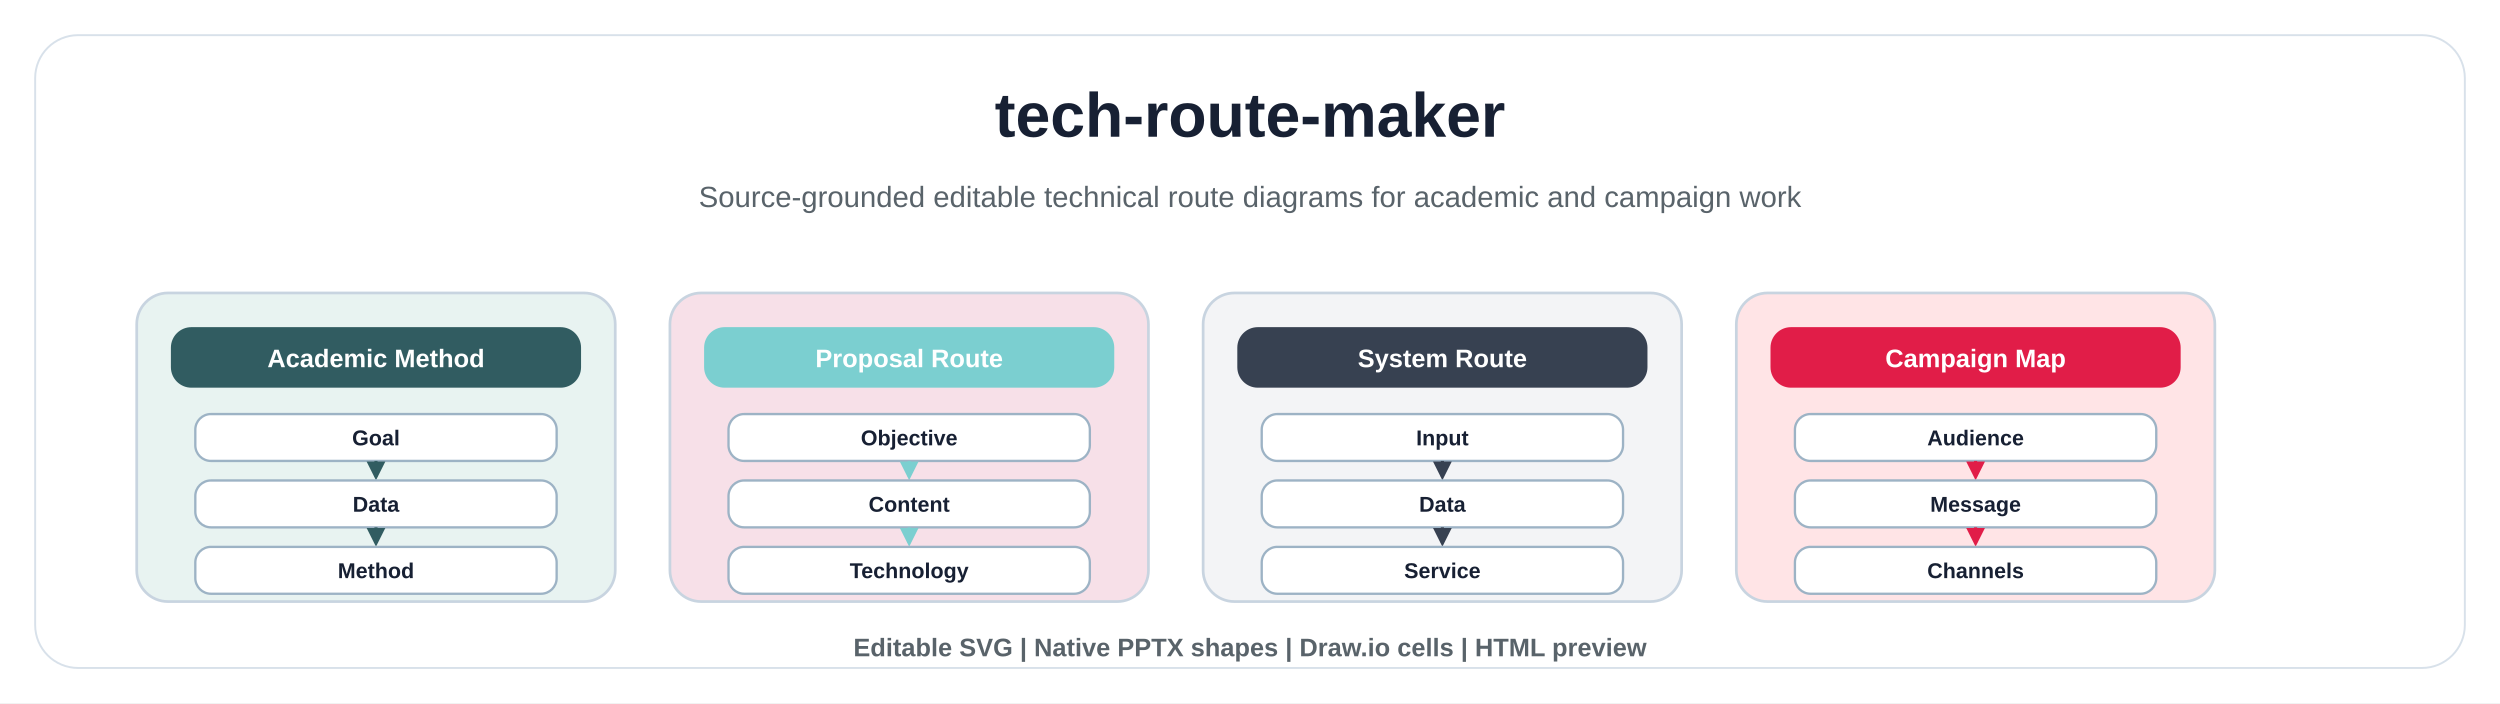
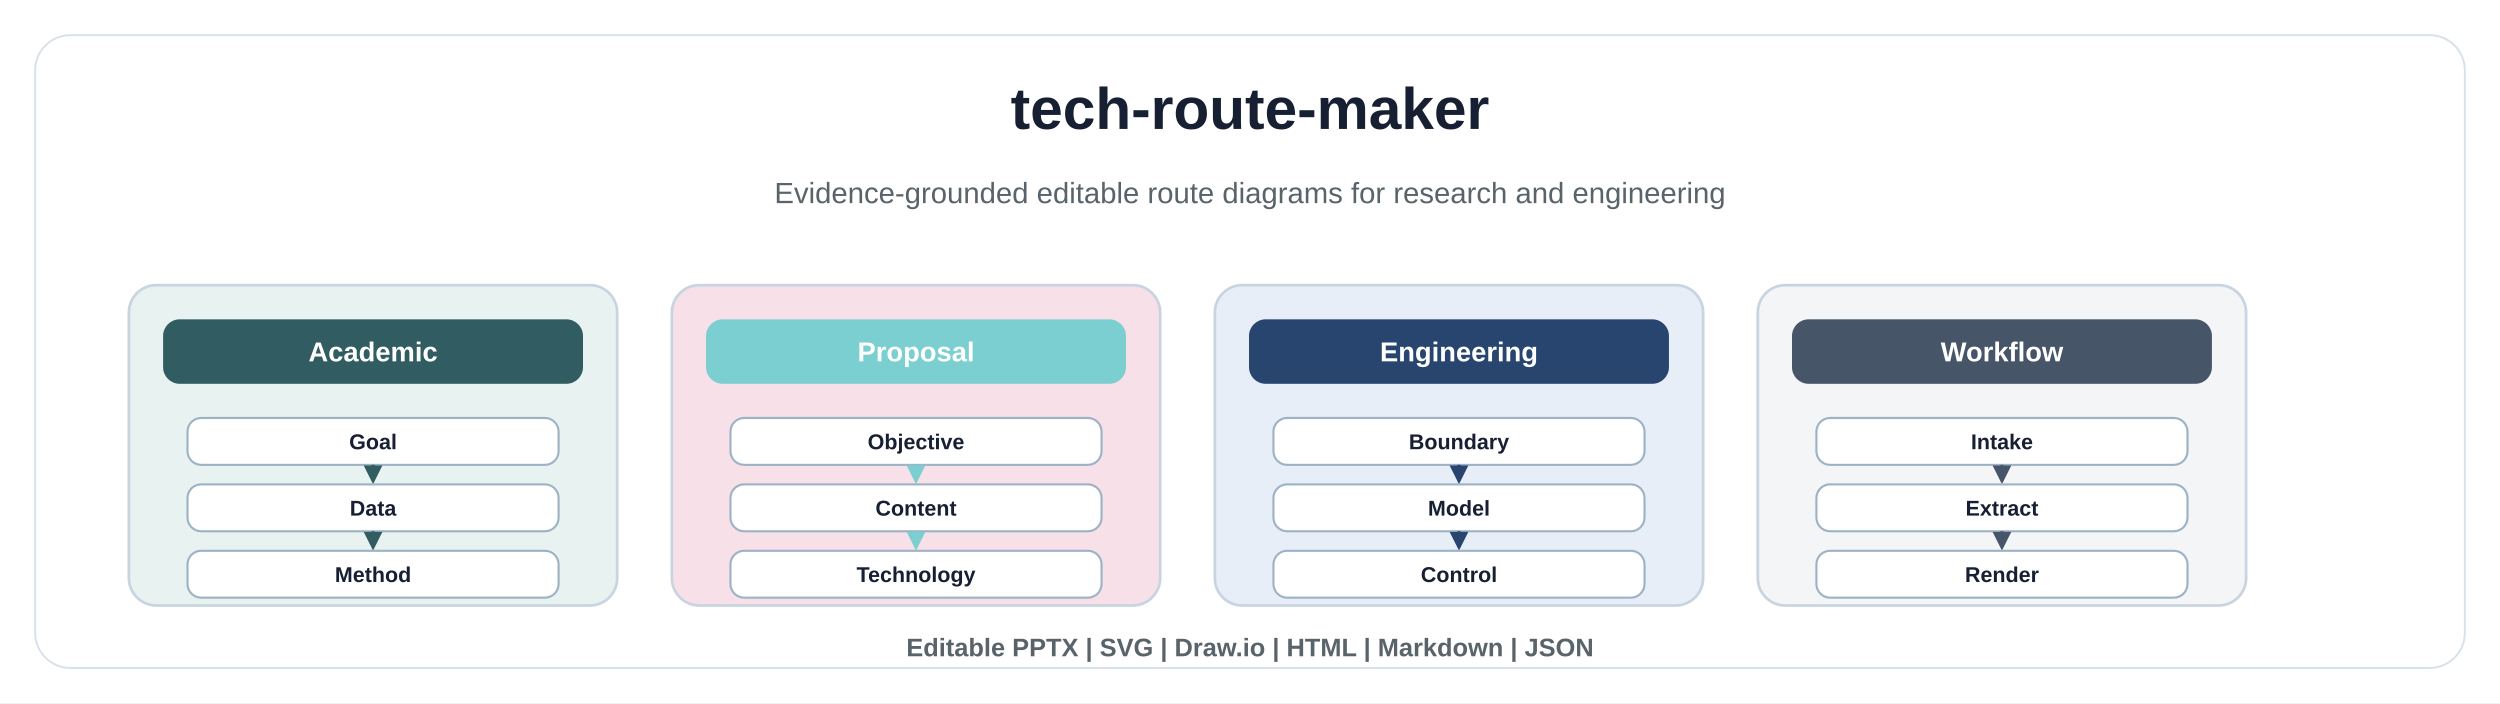
<svg xmlns="http://www.w3.org/2000/svg" width="1280" height="360" viewBox="0 0 1280 360">
  <rect width="100%" height="100%" fill="#FFFFFF" />
-   <rect x="18" y="18" width="1244" height="324" rx="22" fill="#FFFFFF" stroke="#D8E1EA" stroke-width="1" />
-   <text x="640" y="70" text-anchor="middle" font-family="Arial, Helvetica, sans-serif" font-size="32" font-weight="700" fill="#172033">tech-route-maker</text>
-   <text x="640" y="106" text-anchor="middle" font-family="Arial, Helvetica, sans-serif" font-size="15" font-weight="400" fill="#59636A">Source-grounded editable technical route diagrams for academic and campaign work</text>
-   <rect x="70" y="150" width="245" height="158" rx="16" fill="#E8F3F1" stroke="#C8D4E0" stroke-width="1.4" />
-   <rect x="88" y="168" width="209" height="30" rx="10" fill="#315C61" stroke="#315C61" stroke-width="1" />
-   <text x="192.5" y="188.0" text-anchor="middle" font-family="Arial, Helvetica, sans-serif" font-size="13" font-weight="700" fill="#FFFFFF">Academic Method</text>
-   <rect x="100" y="212" width="185" height="24" rx="8" fill="#FFFFFF" stroke="#9DB3C5" stroke-width="1.2" />
-   <text x="192.5" y="228.0" text-anchor="middle" font-family="Arial, Helvetica, sans-serif" font-size="11" font-weight="600" fill="#172033">Goal</text>
-   <path d="M 192.5 236 L 192.5 244" stroke="#315C61" stroke-width="1.6" marker-end="url(#arrow0)" />
-   <rect x="100" y="246" width="185" height="24" rx="8" fill="#FFFFFF" stroke="#9DB3C5" stroke-width="1.2" />
-   <text x="192.5" y="262.0" text-anchor="middle" font-family="Arial, Helvetica, sans-serif" font-size="11" font-weight="600" fill="#172033">Data</text>
-   <path d="M 192.5 270 L 192.5 278" stroke="#315C61" stroke-width="1.6" marker-end="url(#arrow0)" />
-   <rect x="100" y="280" width="185" height="24" rx="8" fill="#FFFFFF" stroke="#9DB3C5" stroke-width="1.2" />
-   <text x="192.5" y="296.0" text-anchor="middle" font-family="Arial, Helvetica, sans-serif" font-size="11" font-weight="600" fill="#172033">Method</text>
+   <rect x="18" y="18" width="1244" height="324" rx="18" fill="#FFFFFF" stroke="#D8E1EA" stroke-width="1" />
+   <text x="640" y="66" text-anchor="middle" font-family="Arial, Helvetica, sans-serif" font-size="30" font-weight="700" fill="#172033">tech-route-maker</text>
+   <text x="640" y="104" text-anchor="middle" font-family="Arial, Helvetica, sans-serif" font-size="15" font-weight="400" fill="#59636A">Evidence-grounded editable route diagrams for research and engineering</text>
+   <rect x="66" y="146" width="250" height="164" rx="14" fill="#E8F3F1" stroke="#C8D4E0" stroke-width="1.4" />
+   <rect x="84" y="164" width="214" height="32" rx="8" fill="#315C61" stroke="#315C61" stroke-width="1" />
+   <text x="191.0" y="185" text-anchor="middle" font-family="Arial, Helvetica, sans-serif" font-size="14" font-weight="700" fill="#FFFFFF">Academic</text>
+   <rect x="96" y="214" width="190" height="24" rx="7" fill="#FFFFFF" stroke="#9DB3C5" stroke-width="1.1" />
+   <text x="191.0" y="230.0" text-anchor="middle" font-family="Arial, Helvetica, sans-serif" font-size="11" font-weight="600" fill="#172033">Goal</text>
+   <path d="M 191.0 238 L 191.0 246" stroke="#315C61" stroke-width="1.6" marker-end="url(#arrow0)" />
+   <rect x="96" y="248" width="190" height="24" rx="7" fill="#FFFFFF" stroke="#9DB3C5" stroke-width="1.1" />
+   <text x="191.0" y="264.0" text-anchor="middle" font-family="Arial, Helvetica, sans-serif" font-size="11" font-weight="600" fill="#172033">Data</text>
+   <path d="M 191.0 272 L 191.0 280" stroke="#315C61" stroke-width="1.6" marker-end="url(#arrow0)" />
+   <rect x="96" y="282" width="190" height="24" rx="7" fill="#FFFFFF" stroke="#9DB3C5" stroke-width="1.1" />
+   <text x="191.0" y="298.0" text-anchor="middle" font-family="Arial, Helvetica, sans-serif" font-size="11" font-weight="600" fill="#172033">Method</text>
  <defs>
    <marker id="arrow0" viewBox="0 0 10 10" refX="8" refY="5" markerWidth="6" markerHeight="6" orient="auto">
      <path d="M 0 0 L 10 5 L 0 10 z" fill="#315C61" />
    </marker>
  </defs>
-   <rect x="343" y="150" width="245" height="158" rx="16" fill="#F7E0E8" stroke="#C8D4E0" stroke-width="1.4" />
-   <rect x="361" y="168" width="209" height="30" rx="10" fill="#7BCFD0" stroke="#7BCFD0" stroke-width="1" />
-   <text x="465.5" y="188.0" text-anchor="middle" font-family="Arial, Helvetica, sans-serif" font-size="13" font-weight="700" fill="#FFFFFF">Proposal Route</text>
-   <rect x="373" y="212" width="185" height="24" rx="8" fill="#FFFFFF" stroke="#9DB3C5" stroke-width="1.2" />
-   <text x="465.5" y="228.0" text-anchor="middle" font-family="Arial, Helvetica, sans-serif" font-size="11" font-weight="600" fill="#172033">Objective</text>
-   <path d="M 465.5 236 L 465.5 244" stroke="#7BCFD0" stroke-width="1.6" marker-end="url(#arrow1)" />
-   <rect x="373" y="246" width="185" height="24" rx="8" fill="#FFFFFF" stroke="#9DB3C5" stroke-width="1.2" />
-   <text x="465.5" y="262.0" text-anchor="middle" font-family="Arial, Helvetica, sans-serif" font-size="11" font-weight="600" fill="#172033">Content</text>
-   <path d="M 465.5 270 L 465.5 278" stroke="#7BCFD0" stroke-width="1.6" marker-end="url(#arrow1)" />
-   <rect x="373" y="280" width="185" height="24" rx="8" fill="#FFFFFF" stroke="#9DB3C5" stroke-width="1.2" />
-   <text x="465.5" y="296.0" text-anchor="middle" font-family="Arial, Helvetica, sans-serif" font-size="11" font-weight="600" fill="#172033">Technology</text>
+   <rect x="344" y="146" width="250" height="164" rx="14" fill="#F7E0E8" stroke="#C8D4E0" stroke-width="1.4" />
+   <rect x="362" y="164" width="214" height="32" rx="8" fill="#7BCFD0" stroke="#7BCFD0" stroke-width="1" />
+   <text x="469.0" y="185" text-anchor="middle" font-family="Arial, Helvetica, sans-serif" font-size="14" font-weight="700" fill="#FFFFFF">Proposal</text>
+   <rect x="374" y="214" width="190" height="24" rx="7" fill="#FFFFFF" stroke="#9DB3C5" stroke-width="1.1" />
+   <text x="469.0" y="230.0" text-anchor="middle" font-family="Arial, Helvetica, sans-serif" font-size="11" font-weight="600" fill="#172033">Objective</text>
+   <path d="M 469.0 238 L 469.0 246" stroke="#7BCFD0" stroke-width="1.6" marker-end="url(#arrow1)" />
+   <rect x="374" y="248" width="190" height="24" rx="7" fill="#FFFFFF" stroke="#9DB3C5" stroke-width="1.1" />
+   <text x="469.0" y="264.0" text-anchor="middle" font-family="Arial, Helvetica, sans-serif" font-size="11" font-weight="600" fill="#172033">Content</text>
+   <path d="M 469.0 272 L 469.0 280" stroke="#7BCFD0" stroke-width="1.6" marker-end="url(#arrow1)" />
+   <rect x="374" y="282" width="190" height="24" rx="7" fill="#FFFFFF" stroke="#9DB3C5" stroke-width="1.1" />
+   <text x="469.0" y="298.0" text-anchor="middle" font-family="Arial, Helvetica, sans-serif" font-size="11" font-weight="600" fill="#172033">Technology</text>
  <defs>
    <marker id="arrow1" viewBox="0 0 10 10" refX="8" refY="5" markerWidth="6" markerHeight="6" orient="auto">
      <path d="M 0 0 L 10 5 L 0 10 z" fill="#7BCFD0" />
    </marker>
  </defs>
-   <rect x="616" y="150" width="245" height="158" rx="16" fill="#F3F4F6" stroke="#C8D4E0" stroke-width="1.4" />
-   <rect x="634" y="168" width="209" height="30" rx="10" fill="#374151" stroke="#374151" stroke-width="1" />
-   <text x="738.5" y="188.0" text-anchor="middle" font-family="Arial, Helvetica, sans-serif" font-size="13" font-weight="700" fill="#FFFFFF">System Route</text>
-   <rect x="646" y="212" width="185" height="24" rx="8" fill="#FFFFFF" stroke="#9DB3C5" stroke-width="1.2" />
-   <text x="738.5" y="228.0" text-anchor="middle" font-family="Arial, Helvetica, sans-serif" font-size="11" font-weight="600" fill="#172033">Input</text>
-   <path d="M 738.5 236 L 738.5 244" stroke="#374151" stroke-width="1.6" marker-end="url(#arrow2)" />
-   <rect x="646" y="246" width="185" height="24" rx="8" fill="#FFFFFF" stroke="#9DB3C5" stroke-width="1.2" />
-   <text x="738.5" y="262.0" text-anchor="middle" font-family="Arial, Helvetica, sans-serif" font-size="11" font-weight="600" fill="#172033">Data</text>
-   <path d="M 738.5 270 L 738.5 278" stroke="#374151" stroke-width="1.6" marker-end="url(#arrow2)" />
-   <rect x="646" y="280" width="185" height="24" rx="8" fill="#FFFFFF" stroke="#9DB3C5" stroke-width="1.2" />
-   <text x="738.5" y="296.0" text-anchor="middle" font-family="Arial, Helvetica, sans-serif" font-size="11" font-weight="600" fill="#172033">Service</text>
+   <rect x="622" y="146" width="250" height="164" rx="14" fill="#E8EEF7" stroke="#C8D4E0" stroke-width="1.4" />
+   <rect x="640" y="164" width="214" height="32" rx="8" fill="#27456F" stroke="#27456F" stroke-width="1" />
+   <text x="747.0" y="185" text-anchor="middle" font-family="Arial, Helvetica, sans-serif" font-size="14" font-weight="700" fill="#FFFFFF">Engineering</text>
+   <rect x="652" y="214" width="190" height="24" rx="7" fill="#FFFFFF" stroke="#9DB3C5" stroke-width="1.1" />
+   <text x="747.0" y="230.0" text-anchor="middle" font-family="Arial, Helvetica, sans-serif" font-size="11" font-weight="600" fill="#172033">Boundary</text>
+   <path d="M 747.0 238 L 747.0 246" stroke="#27456F" stroke-width="1.6" marker-end="url(#arrow2)" />
+   <rect x="652" y="248" width="190" height="24" rx="7" fill="#FFFFFF" stroke="#9DB3C5" stroke-width="1.1" />
+   <text x="747.0" y="264.0" text-anchor="middle" font-family="Arial, Helvetica, sans-serif" font-size="11" font-weight="600" fill="#172033">Model</text>
+   <path d="M 747.0 272 L 747.0 280" stroke="#27456F" stroke-width="1.6" marker-end="url(#arrow2)" />
+   <rect x="652" y="282" width="190" height="24" rx="7" fill="#FFFFFF" stroke="#9DB3C5" stroke-width="1.1" />
+   <text x="747.0" y="298.0" text-anchor="middle" font-family="Arial, Helvetica, sans-serif" font-size="11" font-weight="600" fill="#172033">Control</text>
  <defs>
    <marker id="arrow2" viewBox="0 0 10 10" refX="8" refY="5" markerWidth="6" markerHeight="6" orient="auto">
-       <path d="M 0 0 L 10 5 L 0 10 z" fill="#374151" />
+       <path d="M 0 0 L 10 5 L 0 10 z" fill="#27456F" />
    </marker>
  </defs>
-   <rect x="889" y="150" width="245" height="158" rx="16" fill="#FFE4E6" stroke="#C8D4E0" stroke-width="1.4" />
-   <rect x="907" y="168" width="209" height="30" rx="10" fill="#E11D48" stroke="#E11D48" stroke-width="1" />
-   <text x="1011.5" y="188.0" text-anchor="middle" font-family="Arial, Helvetica, sans-serif" font-size="13" font-weight="700" fill="#FFFFFF">Campaign Map</text>
-   <rect x="919" y="212" width="185" height="24" rx="8" fill="#FFFFFF" stroke="#9DB3C5" stroke-width="1.2" />
-   <text x="1011.5" y="228.0" text-anchor="middle" font-family="Arial, Helvetica, sans-serif" font-size="11" font-weight="600" fill="#172033">Audience</text>
-   <path d="M 1011.5 236 L 1011.5 244" stroke="#E11D48" stroke-width="1.6" marker-end="url(#arrow3)" />
-   <rect x="919" y="246" width="185" height="24" rx="8" fill="#FFFFFF" stroke="#9DB3C5" stroke-width="1.2" />
-   <text x="1011.5" y="262.0" text-anchor="middle" font-family="Arial, Helvetica, sans-serif" font-size="11" font-weight="600" fill="#172033">Message</text>
-   <path d="M 1011.5 270 L 1011.5 278" stroke="#E11D48" stroke-width="1.6" marker-end="url(#arrow3)" />
-   <rect x="919" y="280" width="185" height="24" rx="8" fill="#FFFFFF" stroke="#9DB3C5" stroke-width="1.2" />
-   <text x="1011.5" y="296.0" text-anchor="middle" font-family="Arial, Helvetica, sans-serif" font-size="11" font-weight="600" fill="#172033">Channels</text>
+   <rect x="900" y="146" width="250" height="164" rx="14" fill="#F4F5F7" stroke="#C8D4E0" stroke-width="1.4" />
+   <rect x="918" y="164" width="214" height="32" rx="8" fill="#475569" stroke="#475569" stroke-width="1" />
+   <text x="1025.0" y="185" text-anchor="middle" font-family="Arial, Helvetica, sans-serif" font-size="14" font-weight="700" fill="#FFFFFF">Workflow</text>
+   <rect x="930" y="214" width="190" height="24" rx="7" fill="#FFFFFF" stroke="#9DB3C5" stroke-width="1.1" />
+   <text x="1025.0" y="230.0" text-anchor="middle" font-family="Arial, Helvetica, sans-serif" font-size="11" font-weight="600" fill="#172033">Intake</text>
+   <path d="M 1025.0 238 L 1025.0 246" stroke="#475569" stroke-width="1.6" marker-end="url(#arrow3)" />
+   <rect x="930" y="248" width="190" height="24" rx="7" fill="#FFFFFF" stroke="#9DB3C5" stroke-width="1.1" />
+   <text x="1025.0" y="264.0" text-anchor="middle" font-family="Arial, Helvetica, sans-serif" font-size="11" font-weight="600" fill="#172033">Extract</text>
+   <path d="M 1025.0 272 L 1025.0 280" stroke="#475569" stroke-width="1.6" marker-end="url(#arrow3)" />
+   <rect x="930" y="282" width="190" height="24" rx="7" fill="#FFFFFF" stroke="#9DB3C5" stroke-width="1.1" />
+   <text x="1025.0" y="298.0" text-anchor="middle" font-family="Arial, Helvetica, sans-serif" font-size="11" font-weight="600" fill="#172033">Render</text>
  <defs>
    <marker id="arrow3" viewBox="0 0 10 10" refX="8" refY="5" markerWidth="6" markerHeight="6" orient="auto">
-       <path d="M 0 0 L 10 5 L 0 10 z" fill="#E11D48" />
+       <path d="M 0 0 L 10 5 L 0 10 z" fill="#475569" />
    </marker>
  </defs>
-   <text x="640" y="336" text-anchor="middle" font-family="Arial, Helvetica, sans-serif" font-size="13" font-weight="600" fill="#59636A">Editable SVG | Native PPTX shapes | Draw.io cells | HTML preview</text>
+   <text x="640" y="336" text-anchor="middle" font-family="Arial, Helvetica, sans-serif" font-size="13" font-weight="600" fill="#59636A">Editable PPTX | SVG | Draw.io | HTML | Markdown | JSON</text>
</svg>
